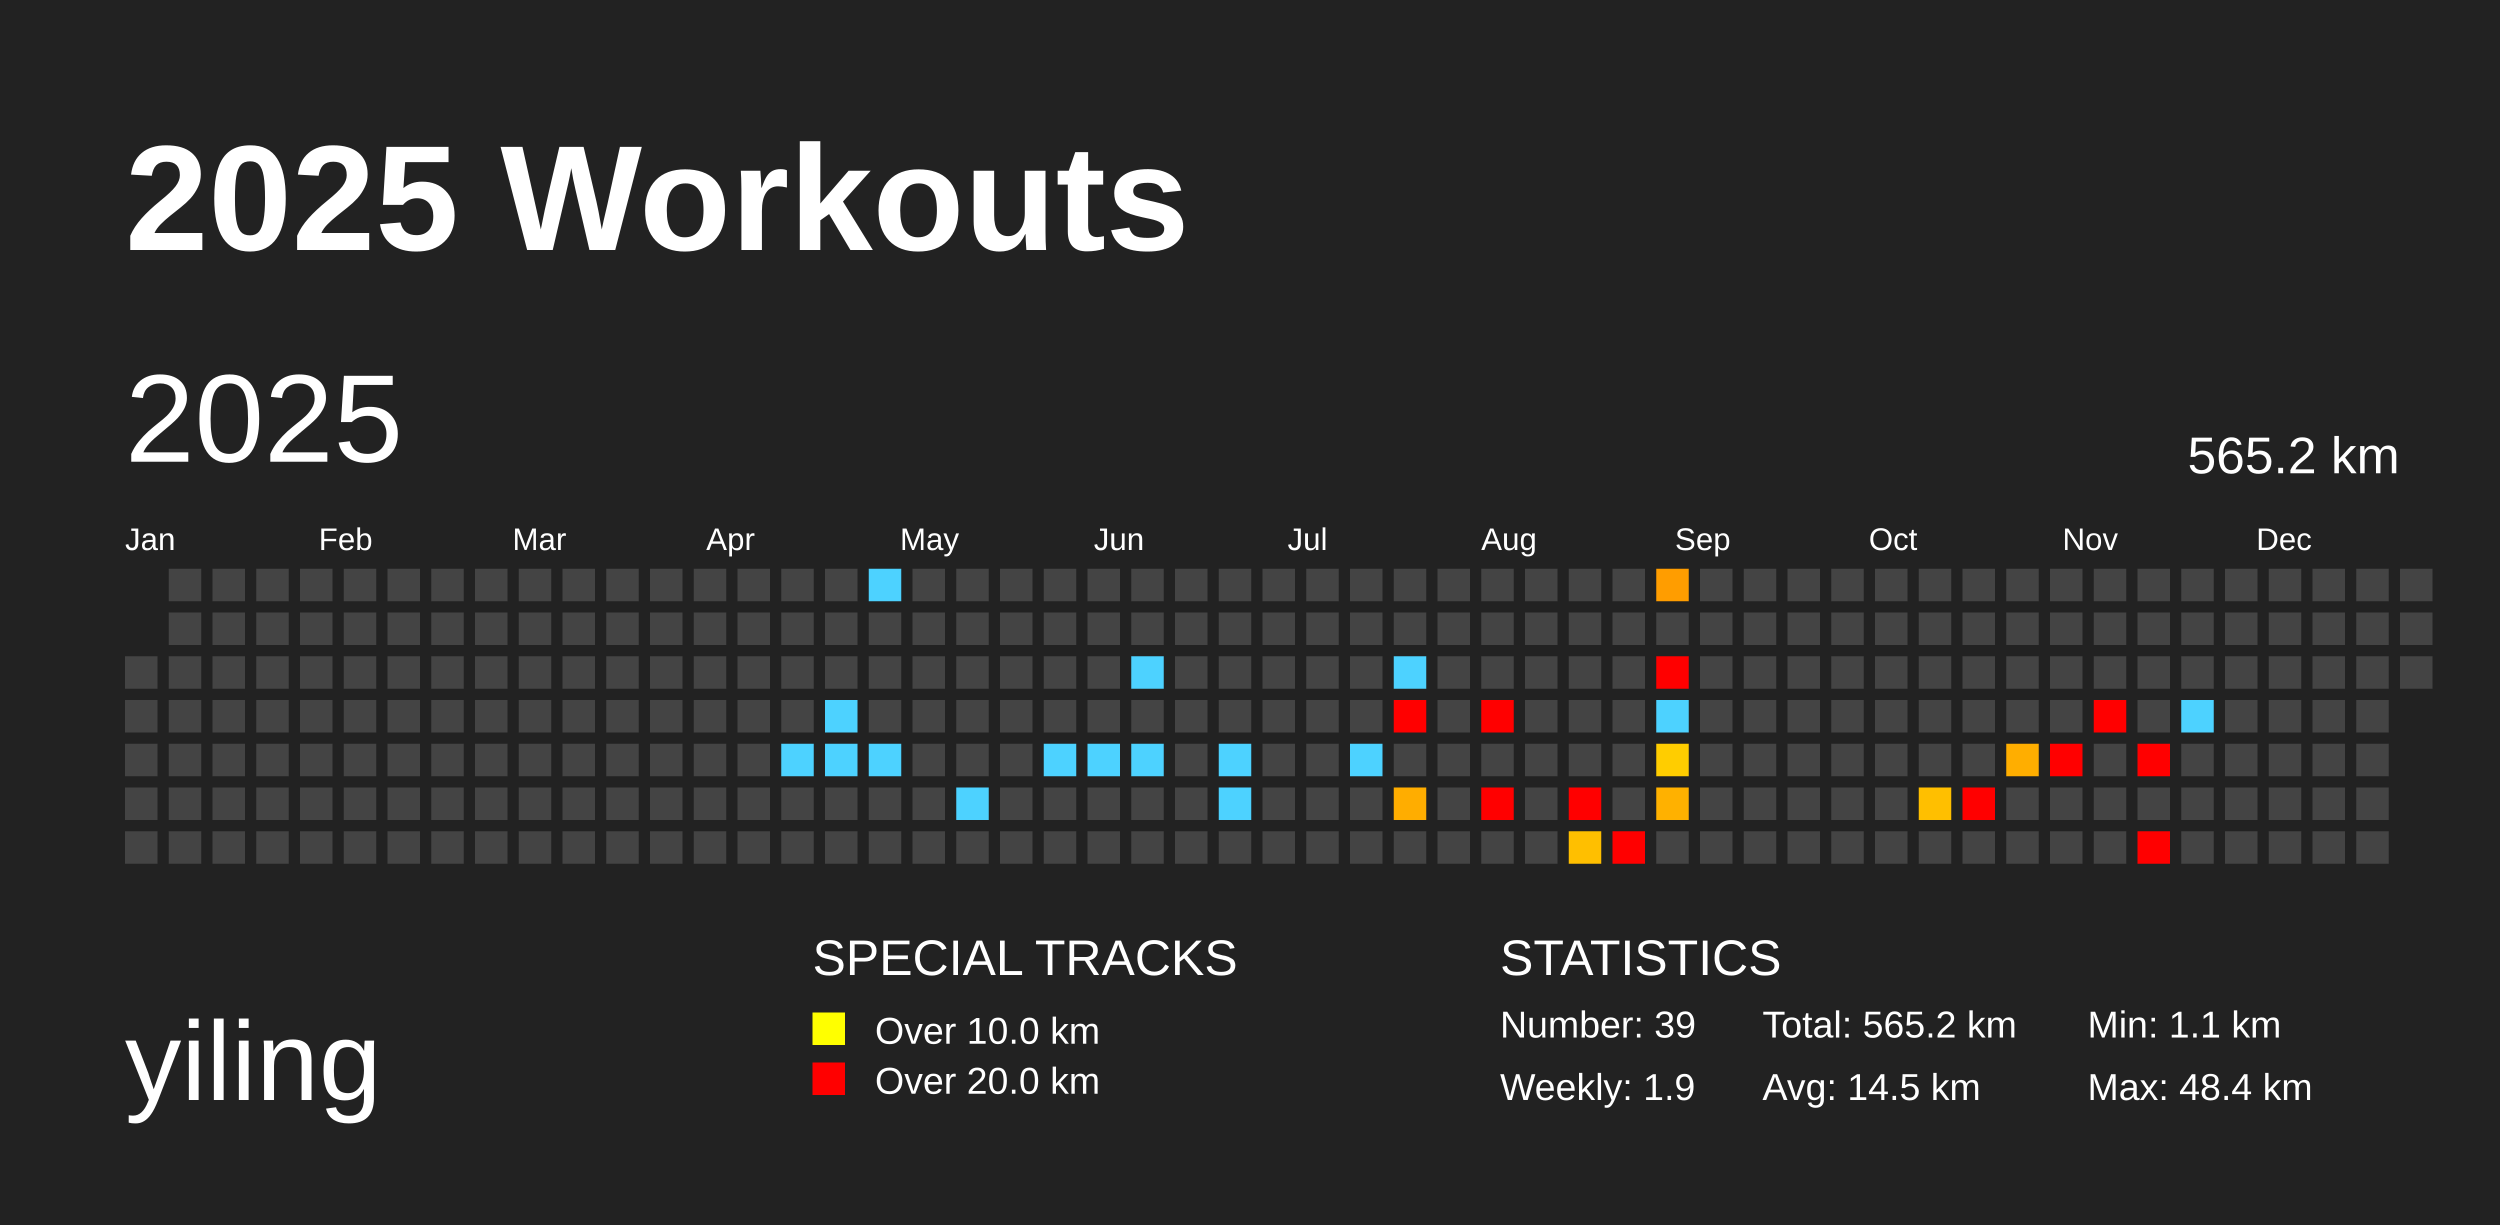
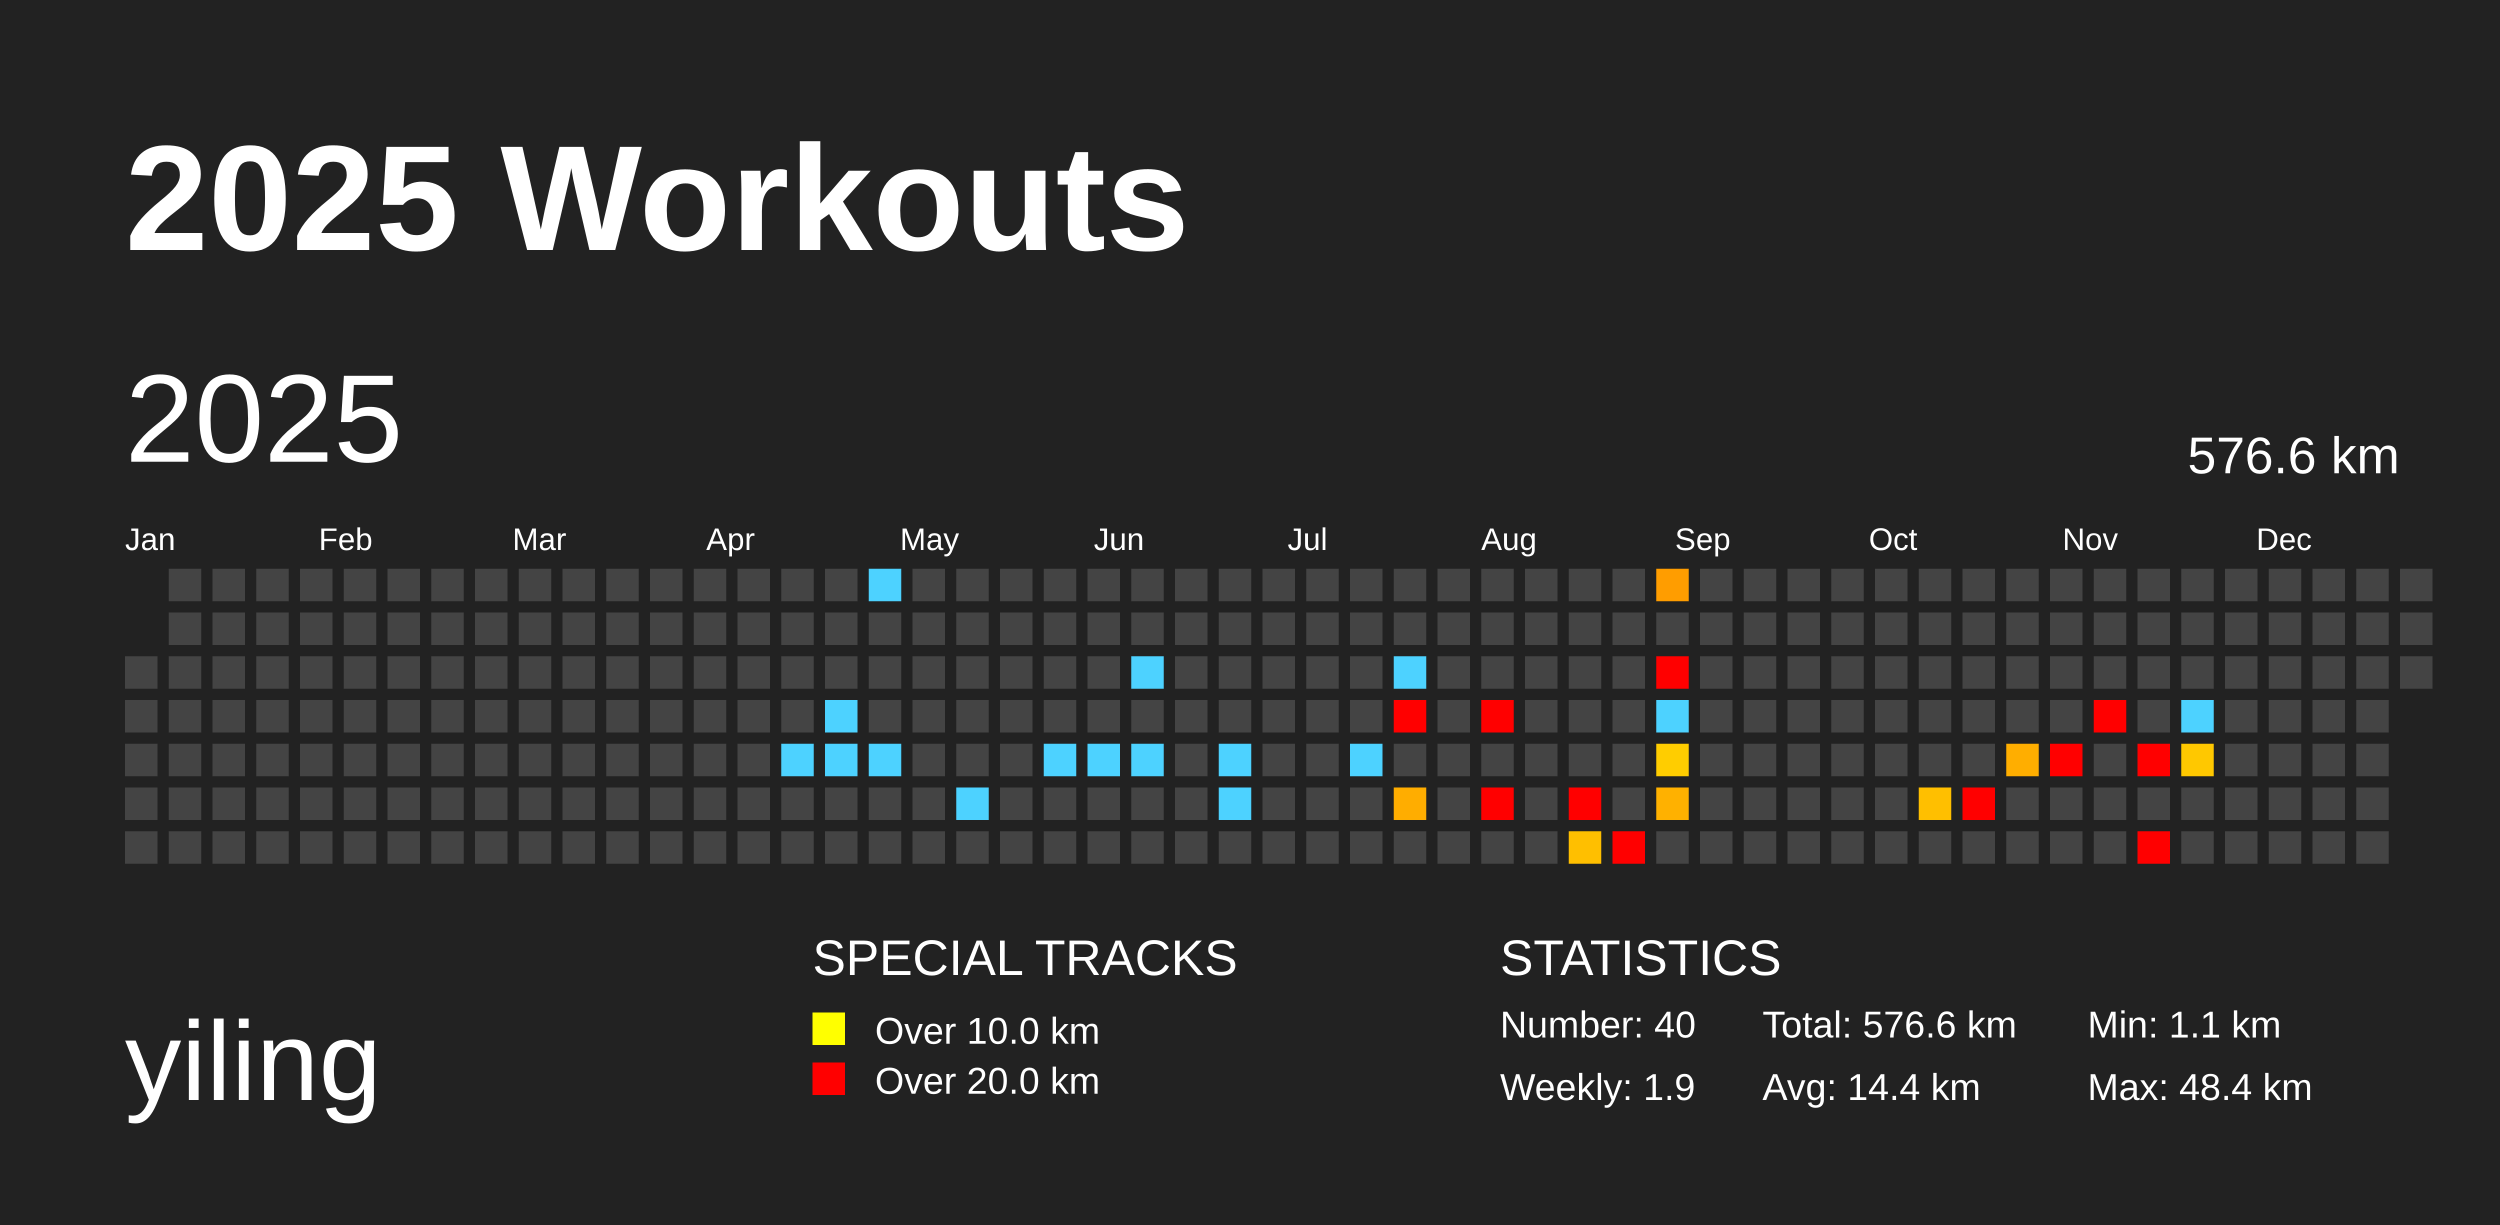
<svg xmlns="http://www.w3.org/2000/svg" baseProfile="full" height="98mm" version="1.1" viewBox="0,0,200,98" width="200mm">
  <defs />
  <rect fill="#222222" height="98" width="200" x="0" y="0" />
  <text fill="#FFFFFF" style="font-size:12px; font-family:Arial; font-weight:bold;" x="10" y="20">2025 Workouts</text>
  <text fill="#FFFFFF" style="font-size:9px; font-family:Arial" x="10" y="88">yiling</text>
  <text fill="#FFFFFF" style="font-size:4px; font-family:Arial" x="65" y="78">SPECIAL TRACKS</text>
  <rect fill="yellow" height="2.6" width="2.6" x="65" y="81" />
  <text fill="#FFFFFF" style="font-size:3px; font-family:Arial" x="70" y="83.5">Over 10.0 km</text>
  <rect fill="red" height="2.6" width="2.6" x="65" y="85" />
  <text fill="#FFFFFF" style="font-size:3px; font-family:Arial" x="70" y="87.5">Over 20.0 km</text>
  <text fill="#FFFFFF" style="font-size:4px; font-family:Arial" x="120" y="78">STATISTICS</text>
-   <text fill="#FFFFFF" style="font-size:3px; font-family:Arial" x="120" y="83">Number: 39</text>
+   <text fill="#FFFFFF" style="font-size:3px; font-family:Arial" x="120" y="83">Number: 40</text>
  <text fill="#FFFFFF" style="font-size:3px; font-family:Arial" x="120" y="88">Weekly: 1.9</text>
-   <text fill="#FFFFFF" style="font-size:3px; font-family:Arial" x="141" y="83">Total: 565.2 km</text>
-   <text fill="#FFFFFF" style="font-size:3px; font-family:Arial" x="141" y="88">Avg: 14.5 km</text>
+   <text fill="#FFFFFF" style="font-size:3px; font-family:Arial" x="141" y="83">Total: 576.6 km</text>
+   <text fill="#FFFFFF" style="font-size:3px; font-family:Arial" x="141" y="88">Avg: 14.4 km</text>
  <text fill="#FFFFFF" style="font-size:3px; font-family:Arial" x="167" y="83">Min: 1.1 km</text>
  <text fill="#FFFFFF" style="font-size:3px; font-family:Arial" x="167" y="88">Max: 48.4 km</text>
  <text dominant-baseline="hanging" fill="#FFFFFF" style="font-size:10.0px; font-family:Arial;" x="10" y="30">2025</text>
-   <text dominant-baseline="hanging" fill="#FFFFFF" style="font-size:4.125px; font-family:Arial;" x="175" y="35">565.2 km</text>
+   <text dominant-baseline="hanging" fill="#FFFFFF" style="font-size:4.125px; font-family:Arial;" x="175" y="35">576.6 km</text>
  <text fill="#FFFFFF" style="font-size:2.5px; font-family:Arial" x="10.0" y="44">Jan</text>
  <text fill="#FFFFFF" style="font-size:2.5px; font-family:Arial" x="25.5" y="44">Feb</text>
  <text fill="#FFFFFF" style="font-size:2.5px; font-family:Arial" x="41.0" y="44">Mar</text>
  <text fill="#FFFFFF" style="font-size:2.5px; font-family:Arial" x="56.5" y="44">Apr</text>
  <text fill="#FFFFFF" style="font-size:2.5px; font-family:Arial" x="72.0" y="44">May</text>
  <text fill="#FFFFFF" style="font-size:2.5px; font-family:Arial" x="87.5" y="44">Jun</text>
  <text fill="#FFFFFF" style="font-size:2.5px; font-family:Arial" x="103.0" y="44">Jul</text>
  <text fill="#FFFFFF" style="font-size:2.5px; font-family:Arial" x="118.5" y="44">Aug</text>
  <text fill="#FFFFFF" style="font-size:2.5px; font-family:Arial" x="134.0" y="44">Sep</text>
  <text fill="#FFFFFF" style="font-size:2.5px; font-family:Arial" x="149.5" y="44">Oct</text>
  <text fill="#FFFFFF" style="font-size:2.5px; font-family:Arial" x="165.0" y="44">Nov</text>
  <text fill="#FFFFFF" style="font-size:2.5px; font-family:Arial" x="180.5" y="44">Dec</text>
  <rect fill="#444444" height="2.6" width="2.6" x="10.0" y="52.5" />
  <rect fill="#444444" height="2.6" width="2.6" x="10.0" y="56.0" />
  <rect fill="#444444" height="2.6" width="2.6" x="10.0" y="59.5" />
  <rect fill="#444444" height="2.6" width="2.6" x="10.0" y="63.0" />
  <rect fill="#444444" height="2.6" width="2.6" x="10.0" y="66.5" />
  <rect fill="#444444" height="2.6" width="2.6" x="13.5" y="45.5" />
  <rect fill="#444444" height="2.6" width="2.6" x="13.5" y="49.0" />
  <rect fill="#444444" height="2.6" width="2.6" x="13.5" y="52.5" />
  <rect fill="#444444" height="2.6" width="2.6" x="13.5" y="56.0" />
  <rect fill="#444444" height="2.6" width="2.6" x="13.5" y="59.5" />
  <rect fill="#444444" height="2.6" width="2.6" x="13.5" y="63.0" />
  <rect fill="#444444" height="2.6" width="2.6" x="13.5" y="66.5" />
  <rect fill="#444444" height="2.6" width="2.6" x="17.0" y="45.5" />
  <rect fill="#444444" height="2.6" width="2.6" x="17.0" y="49.0" />
  <rect fill="#444444" height="2.6" width="2.6" x="17.0" y="52.5" />
  <rect fill="#444444" height="2.6" width="2.6" x="17.0" y="56.0" />
  <rect fill="#444444" height="2.6" width="2.6" x="17.0" y="59.5" />
  <rect fill="#444444" height="2.6" width="2.6" x="17.0" y="63.0" />
  <rect fill="#444444" height="2.6" width="2.6" x="17.0" y="66.5" />
  <rect fill="#444444" height="2.6" width="2.6" x="20.5" y="45.5" />
  <rect fill="#444444" height="2.6" width="2.6" x="20.5" y="49.0" />
  <rect fill="#444444" height="2.6" width="2.6" x="20.5" y="52.5" />
  <rect fill="#444444" height="2.6" width="2.6" x="20.5" y="56.0" />
  <rect fill="#444444" height="2.6" width="2.6" x="20.5" y="59.5" />
  <rect fill="#444444" height="2.6" width="2.6" x="20.5" y="63.0" />
  <rect fill="#444444" height="2.6" width="2.6" x="20.5" y="66.5" />
  <rect fill="#444444" height="2.6" width="2.6" x="24.0" y="45.5" />
  <rect fill="#444444" height="2.6" width="2.6" x="24.0" y="49.0" />
  <rect fill="#444444" height="2.6" width="2.6" x="24.0" y="52.5" />
  <rect fill="#444444" height="2.6" width="2.6" x="24.0" y="56.0" />
  <rect fill="#444444" height="2.6" width="2.6" x="24.0" y="59.5" />
  <rect fill="#444444" height="2.6" width="2.6" x="24.0" y="63.0" />
  <rect fill="#444444" height="2.6" width="2.6" x="24.0" y="66.5" />
  <rect fill="#444444" height="2.6" width="2.6" x="27.5" y="45.5" />
  <rect fill="#444444" height="2.6" width="2.6" x="27.5" y="49.0" />
  <rect fill="#444444" height="2.6" width="2.6" x="27.5" y="52.5" />
  <rect fill="#444444" height="2.6" width="2.6" x="27.5" y="56.0" />
  <rect fill="#444444" height="2.6" width="2.6" x="27.5" y="59.5" />
  <rect fill="#444444" height="2.6" width="2.6" x="27.5" y="63.0" />
  <rect fill="#444444" height="2.6" width="2.6" x="27.5" y="66.5" />
  <rect fill="#444444" height="2.6" width="2.6" x="31.0" y="45.5" />
  <rect fill="#444444" height="2.6" width="2.6" x="31.0" y="49.0" />
  <rect fill="#444444" height="2.6" width="2.6" x="31.0" y="52.5" />
  <rect fill="#444444" height="2.6" width="2.6" x="31.0" y="56.0" />
  <rect fill="#444444" height="2.6" width="2.6" x="31.0" y="59.5" />
  <rect fill="#444444" height="2.6" width="2.6" x="31.0" y="63.0" />
  <rect fill="#444444" height="2.6" width="2.6" x="31.0" y="66.5" />
  <rect fill="#444444" height="2.6" width="2.6" x="34.5" y="45.5" />
  <rect fill="#444444" height="2.6" width="2.6" x="34.5" y="49.0" />
  <rect fill="#444444" height="2.6" width="2.6" x="34.5" y="52.5" />
  <rect fill="#444444" height="2.6" width="2.6" x="34.5" y="56.0" />
  <rect fill="#444444" height="2.6" width="2.6" x="34.5" y="59.5" />
  <rect fill="#444444" height="2.6" width="2.6" x="34.5" y="63.0" />
  <rect fill="#444444" height="2.6" width="2.6" x="34.5" y="66.5" />
  <rect fill="#444444" height="2.6" width="2.6" x="38.0" y="45.5" />
  <rect fill="#444444" height="2.6" width="2.6" x="38.0" y="49.0" />
  <rect fill="#444444" height="2.6" width="2.6" x="38.0" y="52.5" />
  <rect fill="#444444" height="2.6" width="2.6" x="38.0" y="56.0" />
  <rect fill="#444444" height="2.6" width="2.6" x="38.0" y="59.5" />
  <rect fill="#444444" height="2.6" width="2.6" x="38.0" y="63.0" />
  <rect fill="#444444" height="2.6" width="2.6" x="38.0" y="66.5" />
  <rect fill="#444444" height="2.6" width="2.6" x="41.5" y="45.5" />
  <rect fill="#444444" height="2.6" width="2.6" x="41.5" y="49.0" />
  <rect fill="#444444" height="2.6" width="2.6" x="41.5" y="52.5" />
  <rect fill="#444444" height="2.6" width="2.6" x="41.5" y="56.0" />
  <rect fill="#444444" height="2.6" width="2.6" x="41.5" y="59.5" />
  <rect fill="#444444" height="2.6" width="2.6" x="41.5" y="63.0" />
  <rect fill="#444444" height="2.6" width="2.6" x="41.5" y="66.5" />
  <rect fill="#444444" height="2.6" width="2.6" x="45.0" y="45.5" />
  <rect fill="#444444" height="2.6" width="2.6" x="45.0" y="49.0" />
  <rect fill="#444444" height="2.6" width="2.6" x="45.0" y="52.5" />
  <rect fill="#444444" height="2.6" width="2.6" x="45.0" y="56.0" />
  <rect fill="#444444" height="2.6" width="2.6" x="45.0" y="59.5" />
  <rect fill="#444444" height="2.6" width="2.6" x="45.0" y="63.0" />
  <rect fill="#444444" height="2.6" width="2.6" x="45.0" y="66.5" />
  <rect fill="#444444" height="2.6" width="2.6" x="48.5" y="45.5" />
  <rect fill="#444444" height="2.6" width="2.6" x="48.5" y="49.0" />
  <rect fill="#444444" height="2.6" width="2.6" x="48.5" y="52.5" />
  <rect fill="#444444" height="2.6" width="2.6" x="48.5" y="56.0" />
  <rect fill="#444444" height="2.6" width="2.6" x="48.5" y="59.5" />
  <rect fill="#444444" height="2.6" width="2.6" x="48.5" y="63.0" />
  <rect fill="#444444" height="2.6" width="2.6" x="48.5" y="66.5" />
  <rect fill="#444444" height="2.6" width="2.6" x="52.0" y="45.5" />
  <rect fill="#444444" height="2.6" width="2.6" x="52.0" y="49.0" />
  <rect fill="#444444" height="2.6" width="2.6" x="52.0" y="52.5" />
  <rect fill="#444444" height="2.6" width="2.6" x="52.0" y="56.0" />
  <rect fill="#444444" height="2.6" width="2.6" x="52.0" y="59.5" />
  <rect fill="#444444" height="2.6" width="2.6" x="52.0" y="63.0" />
  <rect fill="#444444" height="2.6" width="2.6" x="52.0" y="66.5" />
  <rect fill="#444444" height="2.6" width="2.6" x="55.5" y="45.5" />
  <rect fill="#444444" height="2.6" width="2.6" x="55.5" y="49.0" />
  <rect fill="#444444" height="2.6" width="2.6" x="55.5" y="52.5" />
  <rect fill="#444444" height="2.6" width="2.6" x="55.5" y="56.0" />
  <rect fill="#444444" height="2.6" width="2.6" x="55.5" y="59.5" />
  <rect fill="#444444" height="2.6" width="2.6" x="55.5" y="63.0" />
  <rect fill="#444444" height="2.6" width="2.6" x="55.5" y="66.5" />
  <rect fill="#444444" height="2.6" width="2.6" x="59.0" y="45.5" />
  <rect fill="#444444" height="2.6" width="2.6" x="59.0" y="49.0" />
  <rect fill="#444444" height="2.6" width="2.6" x="59.0" y="52.5" />
  <rect fill="#444444" height="2.6" width="2.6" x="59.0" y="56.0" />
  <rect fill="#444444" height="2.6" width="2.6" x="59.0" y="59.5" />
  <rect fill="#444444" height="2.6" width="2.6" x="59.0" y="63.0" />
  <rect fill="#444444" height="2.6" width="2.6" x="59.0" y="66.5" />
  <rect fill="#444444" height="2.6" width="2.6" x="62.5" y="45.5" />
  <rect fill="#444444" height="2.6" width="2.6" x="62.5" y="49.0" />
  <rect fill="#444444" height="2.6" width="2.6" x="62.5" y="52.5" />
  <rect fill="#444444" height="2.6" width="2.6" x="62.5" y="56.0" />
  <rect fill="#4dd2ff" height="2.6" width="2.6" x="62.5" y="59.5" />
  <rect fill="#444444" height="2.6" width="2.6" x="62.5" y="63.0" />
  <rect fill="#444444" height="2.6" width="2.6" x="62.5" y="66.5" />
  <rect fill="#444444" height="2.6" width="2.6" x="66.0" y="45.5" />
  <rect fill="#444444" height="2.6" width="2.6" x="66.0" y="49.0" />
  <rect fill="#444444" height="2.6" width="2.6" x="66.0" y="52.5" />
  <rect fill="#4dd2ff" height="2.6" width="2.6" x="66.0" y="56.0" />
  <rect fill="#4dd2ff" height="2.6" width="2.6" x="66.0" y="59.5" />
  <rect fill="#444444" height="2.6" width="2.6" x="66.0" y="63.0" />
  <rect fill="#444444" height="2.6" width="2.6" x="66.0" y="66.5" />
  <rect fill="#4dd2ff" height="2.6" width="2.6" x="69.5" y="45.5" />
  <rect fill="#444444" height="2.6" width="2.6" x="69.5" y="49.0" />
  <rect fill="#444444" height="2.6" width="2.6" x="69.5" y="52.5" />
  <rect fill="#444444" height="2.6" width="2.6" x="69.5" y="56.0" />
  <rect fill="#4dd2ff" height="2.6" width="2.6" x="69.5" y="59.5" />
  <rect fill="#444444" height="2.6" width="2.6" x="69.5" y="63.0" />
  <rect fill="#444444" height="2.6" width="2.6" x="69.5" y="66.5" />
  <rect fill="#444444" height="2.6" width="2.6" x="73.0" y="45.5" />
  <rect fill="#444444" height="2.6" width="2.6" x="73.0" y="49.0" />
  <rect fill="#444444" height="2.6" width="2.6" x="73.0" y="52.5" />
  <rect fill="#444444" height="2.6" width="2.6" x="73.0" y="56.0" />
  <rect fill="#444444" height="2.6" width="2.6" x="73.0" y="59.5" />
  <rect fill="#444444" height="2.6" width="2.6" x="73.0" y="63.0" />
  <rect fill="#444444" height="2.6" width="2.6" x="73.0" y="66.5" />
  <rect fill="#444444" height="2.6" width="2.6" x="76.5" y="45.5" />
  <rect fill="#444444" height="2.6" width="2.6" x="76.5" y="49.0" />
  <rect fill="#444444" height="2.6" width="2.6" x="76.5" y="52.5" />
  <rect fill="#444444" height="2.6" width="2.6" x="76.5" y="56.0" />
  <rect fill="#444444" height="2.6" width="2.6" x="76.5" y="59.5" />
  <rect fill="#4dd2ff" height="2.6" width="2.6" x="76.5" y="63.0" />
  <rect fill="#444444" height="2.6" width="2.6" x="76.5" y="66.5" />
  <rect fill="#444444" height="2.6" width="2.6" x="80.0" y="45.5" />
  <rect fill="#444444" height="2.6" width="2.6" x="80.0" y="49.0" />
  <rect fill="#444444" height="2.6" width="2.6" x="80.0" y="52.5" />
  <rect fill="#444444" height="2.6" width="2.6" x="80.0" y="56.0" />
  <rect fill="#444444" height="2.6" width="2.6" x="80.0" y="59.5" />
  <rect fill="#444444" height="2.6" width="2.6" x="80.0" y="63.0" />
  <rect fill="#444444" height="2.6" width="2.6" x="80.0" y="66.5" />
  <rect fill="#444444" height="2.6" width="2.6" x="83.5" y="45.5" />
  <rect fill="#444444" height="2.6" width="2.6" x="83.5" y="49.0" />
  <rect fill="#444444" height="2.6" width="2.6" x="83.5" y="52.5" />
  <rect fill="#444444" height="2.6" width="2.6" x="83.5" y="56.0" />
  <rect fill="#4dd2ff" height="2.6" width="2.6" x="83.5" y="59.5" />
  <rect fill="#444444" height="2.6" width="2.6" x="83.5" y="63.0" />
  <rect fill="#444444" height="2.6" width="2.6" x="83.5" y="66.5" />
  <rect fill="#444444" height="2.6" width="2.6" x="87.0" y="45.5" />
  <rect fill="#444444" height="2.6" width="2.6" x="87.0" y="49.0" />
  <rect fill="#444444" height="2.6" width="2.6" x="87.0" y="52.5" />
  <rect fill="#444444" height="2.6" width="2.6" x="87.0" y="56.0" />
  <rect fill="#4dd2ff" height="2.6" width="2.6" x="87.0" y="59.5" />
  <rect fill="#444444" height="2.6" width="2.6" x="87.0" y="63.0" />
  <rect fill="#444444" height="2.6" width="2.6" x="87.0" y="66.5" />
  <rect fill="#444444" height="2.6" width="2.6" x="90.5" y="45.5" />
  <rect fill="#444444" height="2.6" width="2.6" x="90.5" y="49.0" />
  <rect fill="#4dd2ff" height="2.6" width="2.6" x="90.5" y="52.5" />
  <rect fill="#444444" height="2.6" width="2.6" x="90.5" y="56.0" />
  <rect fill="#4dd2ff" height="2.6" width="2.6" x="90.5" y="59.5" />
  <rect fill="#444444" height="2.6" width="2.6" x="90.5" y="63.0" />
  <rect fill="#444444" height="2.6" width="2.6" x="90.5" y="66.5" />
  <rect fill="#444444" height="2.6" width="2.6" x="94.0" y="45.5" />
  <rect fill="#444444" height="2.6" width="2.6" x="94.0" y="49.0" />
  <rect fill="#444444" height="2.6" width="2.6" x="94.0" y="52.5" />
  <rect fill="#444444" height="2.6" width="2.6" x="94.0" y="56.0" />
  <rect fill="#444444" height="2.6" width="2.6" x="94.0" y="59.5" />
  <rect fill="#444444" height="2.6" width="2.6" x="94.0" y="63.0" />
  <rect fill="#444444" height="2.6" width="2.6" x="94.0" y="66.5" />
  <rect fill="#444444" height="2.6" width="2.6" x="97.5" y="45.5" />
  <rect fill="#444444" height="2.6" width="2.6" x="97.5" y="49.0" />
  <rect fill="#444444" height="2.6" width="2.6" x="97.5" y="52.5" />
  <rect fill="#444444" height="2.6" width="2.6" x="97.5" y="56.0" />
  <rect fill="#4dd2ff" height="2.6" width="2.6" x="97.5" y="59.5" />
  <rect fill="#4dd2ff" height="2.6" width="2.6" x="97.5" y="63.0" />
  <rect fill="#444444" height="2.6" width="2.6" x="97.5" y="66.5" />
  <rect fill="#444444" height="2.6" width="2.6" x="101.0" y="45.5" />
  <rect fill="#444444" height="2.6" width="2.6" x="101.0" y="49.0" />
  <rect fill="#444444" height="2.6" width="2.6" x="101.0" y="52.5" />
  <rect fill="#444444" height="2.6" width="2.6" x="101.0" y="56.0" />
  <rect fill="#444444" height="2.6" width="2.6" x="101.0" y="59.5" />
  <rect fill="#444444" height="2.6" width="2.6" x="101.0" y="63.0" />
  <rect fill="#444444" height="2.6" width="2.6" x="101.0" y="66.5" />
  <rect fill="#444444" height="2.6" width="2.6" x="104.5" y="45.5" />
  <rect fill="#444444" height="2.6" width="2.6" x="104.5" y="49.0" />
  <rect fill="#444444" height="2.6" width="2.6" x="104.5" y="52.5" />
  <rect fill="#444444" height="2.6" width="2.6" x="104.5" y="56.0" />
  <rect fill="#444444" height="2.6" width="2.6" x="104.5" y="59.5" />
  <rect fill="#444444" height="2.6" width="2.6" x="104.5" y="63.0" />
  <rect fill="#444444" height="2.6" width="2.6" x="104.5" y="66.5" />
  <rect fill="#444444" height="2.6" width="2.6" x="108.0" y="45.5" />
  <rect fill="#444444" height="2.6" width="2.6" x="108.0" y="49.0" />
  <rect fill="#444444" height="2.6" width="2.6" x="108.0" y="52.5" />
  <rect fill="#444444" height="2.6" width="2.6" x="108.0" y="56.0" />
  <rect fill="#4dd2ff" height="2.6" width="2.6" x="108.0" y="59.5" />
  <rect fill="#444444" height="2.6" width="2.6" x="108.0" y="63.0" />
  <rect fill="#444444" height="2.6" width="2.6" x="108.0" y="66.5" />
  <rect fill="#444444" height="2.6" width="2.6" x="111.5" y="45.5" />
  <rect fill="#444444" height="2.6" width="2.6" x="111.5" y="49.0" />
  <rect fill="#4dd2ff" height="2.6" width="2.6" x="111.5" y="52.5" />
  <rect fill="red" height="2.6" width="2.6" x="111.5" y="56.0" />
  <rect fill="#444444" height="2.6" width="2.6" x="111.5" y="59.5" />
  <rect fill="#ffad00" height="2.6" width="2.6" x="111.5" y="63.0" />
  <rect fill="#444444" height="2.6" width="2.6" x="111.5" y="66.5" />
  <rect fill="#444444" height="2.6" width="2.6" x="115.0" y="45.5" />
  <rect fill="#444444" height="2.6" width="2.6" x="115.0" y="49.0" />
  <rect fill="#444444" height="2.6" width="2.6" x="115.0" y="52.5" />
  <rect fill="#444444" height="2.6" width="2.6" x="115.0" y="56.0" />
  <rect fill="#444444" height="2.6" width="2.6" x="115.0" y="59.5" />
  <rect fill="#444444" height="2.6" width="2.6" x="115.0" y="63.0" />
  <rect fill="#444444" height="2.6" width="2.6" x="115.0" y="66.5" />
  <rect fill="#444444" height="2.6" width="2.6" x="118.5" y="45.5" />
  <rect fill="#444444" height="2.6" width="2.6" x="118.5" y="49.0" />
  <rect fill="#444444" height="2.6" width="2.6" x="118.5" y="52.5" />
  <rect fill="red" height="2.6" width="2.6" x="118.5" y="56.0" />
  <rect fill="#444444" height="2.6" width="2.6" x="118.5" y="59.5" />
  <rect fill="red" height="2.6" width="2.6" x="118.5" y="63.0" />
  <rect fill="#444444" height="2.6" width="2.6" x="118.5" y="66.5" />
  <rect fill="#444444" height="2.6" width="2.6" x="122.0" y="45.5" />
  <rect fill="#444444" height="2.6" width="2.6" x="122.0" y="49.0" />
  <rect fill="#444444" height="2.6" width="2.6" x="122.0" y="52.5" />
  <rect fill="#444444" height="2.6" width="2.6" x="122.0" y="56.0" />
  <rect fill="#444444" height="2.6" width="2.6" x="122.0" y="59.5" />
  <rect fill="#444444" height="2.6" width="2.6" x="122.0" y="63.0" />
  <rect fill="#444444" height="2.6" width="2.6" x="122.0" y="66.5" />
  <rect fill="#444444" height="2.6" width="2.6" x="125.5" y="45.5" />
  <rect fill="#444444" height="2.6" width="2.6" x="125.5" y="49.0" />
  <rect fill="#444444" height="2.6" width="2.6" x="125.5" y="52.5" />
  <rect fill="#444444" height="2.6" width="2.6" x="125.5" y="56.0" />
  <rect fill="#444444" height="2.6" width="2.6" x="125.5" y="59.5" />
  <rect fill="red" height="2.6" width="2.6" x="125.5" y="63.0" />
  <rect fill="#ffbf00" height="2.6" width="2.6" x="125.5" y="66.5" />
  <rect fill="#444444" height="2.6" width="2.6" x="129.0" y="45.5" />
  <rect fill="#444444" height="2.6" width="2.6" x="129.0" y="49.0" />
  <rect fill="#444444" height="2.6" width="2.6" x="129.0" y="52.5" />
  <rect fill="#444444" height="2.6" width="2.6" x="129.0" y="56.0" />
  <rect fill="#444444" height="2.6" width="2.6" x="129.0" y="59.5" />
  <rect fill="#444444" height="2.6" width="2.6" x="129.0" y="63.0" />
  <rect fill="red" height="2.6" width="2.6" x="129.0" y="66.5" />
  <rect fill="#ff9d00" height="2.6" width="2.6" x="132.5" y="45.5" />
  <rect fill="#444444" height="2.6" width="2.6" x="132.5" y="49.0" />
  <rect fill="red" height="2.6" width="2.6" x="132.5" y="52.5" />
  <rect fill="#4dd2ff" height="2.6" width="2.6" x="132.5" y="56.0" />
  <rect fill="#ffcd00" height="2.6" width="2.6" x="132.5" y="59.5" />
  <rect fill="#ffb100" height="2.6" width="2.6" x="132.5" y="63.0" />
  <rect fill="#444444" height="2.6" width="2.6" x="132.5" y="66.5" />
  <rect fill="#444444" height="2.6" width="2.6" x="136.0" y="45.5" />
  <rect fill="#444444" height="2.6" width="2.6" x="136.0" y="49.0" />
  <rect fill="#444444" height="2.6" width="2.6" x="136.0" y="52.5" />
  <rect fill="#444444" height="2.6" width="2.6" x="136.0" y="56.0" />
  <rect fill="#444444" height="2.6" width="2.6" x="136.0" y="59.5" />
  <rect fill="#444444" height="2.6" width="2.6" x="136.0" y="63.0" />
  <rect fill="#444444" height="2.6" width="2.6" x="136.0" y="66.5" />
  <rect fill="#444444" height="2.6" width="2.6" x="139.5" y="45.5" />
  <rect fill="#444444" height="2.6" width="2.6" x="139.5" y="49.0" />
  <rect fill="#444444" height="2.6" width="2.6" x="139.5" y="52.5" />
  <rect fill="#444444" height="2.6" width="2.6" x="139.5" y="56.0" />
  <rect fill="#444444" height="2.6" width="2.6" x="139.5" y="59.5" />
  <rect fill="#444444" height="2.6" width="2.6" x="139.5" y="63.0" />
  <rect fill="#444444" height="2.6" width="2.6" x="139.5" y="66.5" />
  <rect fill="#444444" height="2.6" width="2.6" x="143.0" y="45.5" />
  <rect fill="#444444" height="2.6" width="2.6" x="143.0" y="49.0" />
  <rect fill="#444444" height="2.6" width="2.6" x="143.0" y="52.5" />
  <rect fill="#444444" height="2.6" width="2.6" x="143.0" y="56.0" />
  <rect fill="#444444" height="2.6" width="2.6" x="143.0" y="59.5" />
  <rect fill="#444444" height="2.6" width="2.6" x="143.0" y="63.0" />
  <rect fill="#444444" height="2.6" width="2.6" x="143.0" y="66.5" />
  <rect fill="#444444" height="2.6" width="2.6" x="146.5" y="45.5" />
  <rect fill="#444444" height="2.6" width="2.6" x="146.5" y="49.0" />
  <rect fill="#444444" height="2.6" width="2.6" x="146.5" y="52.5" />
  <rect fill="#444444" height="2.6" width="2.6" x="146.5" y="56.0" />
  <rect fill="#444444" height="2.6" width="2.6" x="146.5" y="59.5" />
  <rect fill="#444444" height="2.6" width="2.6" x="146.5" y="63.0" />
  <rect fill="#444444" height="2.6" width="2.6" x="146.5" y="66.5" />
  <rect fill="#444444" height="2.6" width="2.6" x="150.0" y="45.5" />
  <rect fill="#444444" height="2.6" width="2.6" x="150.0" y="49.0" />
  <rect fill="#444444" height="2.6" width="2.6" x="150.0" y="52.5" />
  <rect fill="#444444" height="2.6" width="2.6" x="150.0" y="56.0" />
  <rect fill="#444444" height="2.6" width="2.6" x="150.0" y="59.5" />
  <rect fill="#444444" height="2.6" width="2.6" x="150.0" y="63.0" />
  <rect fill="#444444" height="2.6" width="2.6" x="150.0" y="66.5" />
  <rect fill="#444444" height="2.6" width="2.6" x="153.5" y="45.5" />
  <rect fill="#444444" height="2.6" width="2.6" x="153.5" y="49.0" />
  <rect fill="#444444" height="2.6" width="2.6" x="153.5" y="52.5" />
  <rect fill="#444444" height="2.6" width="2.6" x="153.5" y="56.0" />
  <rect fill="#444444" height="2.6" width="2.6" x="153.5" y="59.5" />
  <rect fill="#ffbf00" height="2.6" width="2.6" x="153.5" y="63.0" />
  <rect fill="#444444" height="2.6" width="2.6" x="153.5" y="66.5" />
  <rect fill="#444444" height="2.6" width="2.6" x="157.0" y="45.5" />
  <rect fill="#444444" height="2.6" width="2.6" x="157.0" y="49.0" />
  <rect fill="#444444" height="2.6" width="2.6" x="157.0" y="52.5" />
  <rect fill="#444444" height="2.6" width="2.6" x="157.0" y="56.0" />
  <rect fill="#444444" height="2.6" width="2.6" x="157.0" y="59.5" />
  <rect fill="red" height="2.6" width="2.6" x="157.0" y="63.0" />
  <rect fill="#444444" height="2.6" width="2.6" x="157.0" y="66.5" />
  <rect fill="#444444" height="2.6" width="2.6" x="160.5" y="45.5" />
  <rect fill="#444444" height="2.6" width="2.6" x="160.5" y="49.0" />
  <rect fill="#444444" height="2.6" width="2.6" x="160.5" y="52.5" />
  <rect fill="#444444" height="2.6" width="2.6" x="160.5" y="56.0" />
  <rect fill="#ffae00" height="2.6" width="2.6" x="160.5" y="59.5" />
  <rect fill="#444444" height="2.6" width="2.6" x="160.5" y="63.0" />
  <rect fill="#444444" height="2.6" width="2.6" x="160.5" y="66.5" />
  <rect fill="#444444" height="2.6" width="2.6" x="164.0" y="45.5" />
  <rect fill="#444444" height="2.6" width="2.6" x="164.0" y="49.0" />
  <rect fill="#444444" height="2.6" width="2.6" x="164.0" y="52.5" />
  <rect fill="#444444" height="2.6" width="2.6" x="164.0" y="56.0" />
  <rect fill="red" height="2.6" width="2.6" x="164.0" y="59.5" />
  <rect fill="#444444" height="2.6" width="2.6" x="164.0" y="63.0" />
  <rect fill="#444444" height="2.6" width="2.6" x="164.0" y="66.5" />
  <rect fill="#444444" height="2.6" width="2.6" x="167.5" y="45.5" />
  <rect fill="#444444" height="2.6" width="2.6" x="167.5" y="49.0" />
  <rect fill="#444444" height="2.6" width="2.6" x="167.5" y="52.5" />
  <rect fill="red" height="2.6" width="2.6" x="167.5" y="56.0" />
  <rect fill="#444444" height="2.6" width="2.6" x="167.5" y="59.5" />
  <rect fill="#444444" height="2.6" width="2.6" x="167.5" y="63.0" />
  <rect fill="#444444" height="2.6" width="2.6" x="167.5" y="66.5" />
  <rect fill="#444444" height="2.6" width="2.6" x="171.0" y="45.5" />
  <rect fill="#444444" height="2.6" width="2.6" x="171.0" y="49.0" />
  <rect fill="#444444" height="2.6" width="2.6" x="171.0" y="52.5" />
  <rect fill="#444444" height="2.6" width="2.6" x="171.0" y="56.0" />
  <rect fill="red" height="2.6" width="2.6" x="171.0" y="59.5" />
  <rect fill="#444444" height="2.6" width="2.6" x="171.0" y="63.0" />
  <rect fill="red" height="2.6" width="2.6" x="171.0" y="66.5" />
  <rect fill="#444444" height="2.6" width="2.6" x="174.5" y="45.5" />
  <rect fill="#444444" height="2.6" width="2.6" x="174.5" y="49.0" />
  <rect fill="#444444" height="2.6" width="2.6" x="174.5" y="52.5" />
  <rect fill="#4dd2ff" height="2.6" width="2.6" x="174.5" y="56.0" />
-   <rect fill="#444444" height="2.6" width="2.6" x="174.5" y="59.5" />
+   <rect fill="#ffc800" height="2.6" width="2.6" x="174.5" y="59.5" />
  <rect fill="#444444" height="2.6" width="2.6" x="174.5" y="63.0" />
  <rect fill="#444444" height="2.6" width="2.6" x="174.5" y="66.5" />
  <rect fill="#444444" height="2.6" width="2.6" x="178.0" y="45.5" />
  <rect fill="#444444" height="2.6" width="2.6" x="178.0" y="49.0" />
  <rect fill="#444444" height="2.6" width="2.6" x="178.0" y="52.5" />
  <rect fill="#444444" height="2.6" width="2.6" x="178.0" y="56.0" />
  <rect fill="#444444" height="2.6" width="2.6" x="178.0" y="59.5" />
  <rect fill="#444444" height="2.6" width="2.6" x="178.0" y="63.0" />
  <rect fill="#444444" height="2.6" width="2.6" x="178.0" y="66.5" />
  <rect fill="#444444" height="2.6" width="2.6" x="181.5" y="45.5" />
  <rect fill="#444444" height="2.6" width="2.6" x="181.5" y="49.0" />
  <rect fill="#444444" height="2.6" width="2.6" x="181.5" y="52.5" />
  <rect fill="#444444" height="2.6" width="2.6" x="181.5" y="56.0" />
  <rect fill="#444444" height="2.6" width="2.6" x="181.5" y="59.5" />
  <rect fill="#444444" height="2.6" width="2.6" x="181.5" y="63.0" />
  <rect fill="#444444" height="2.6" width="2.6" x="181.5" y="66.5" />
  <rect fill="#444444" height="2.6" width="2.6" x="185.0" y="45.5" />
  <rect fill="#444444" height="2.6" width="2.6" x="185.0" y="49.0" />
  <rect fill="#444444" height="2.6" width="2.6" x="185.0" y="52.5" />
  <rect fill="#444444" height="2.6" width="2.6" x="185.0" y="56.0" />
  <rect fill="#444444" height="2.6" width="2.6" x="185.0" y="59.5" />
  <rect fill="#444444" height="2.6" width="2.6" x="185.0" y="63.0" />
  <rect fill="#444444" height="2.6" width="2.6" x="185.0" y="66.5" />
  <rect fill="#444444" height="2.6" width="2.6" x="188.5" y="45.5" />
  <rect fill="#444444" height="2.6" width="2.6" x="188.5" y="49.0" />
  <rect fill="#444444" height="2.6" width="2.6" x="188.5" y="52.5" />
  <rect fill="#444444" height="2.6" width="2.6" x="188.5" y="56.0" />
  <rect fill="#444444" height="2.6" width="2.6" x="188.5" y="59.5" />
  <rect fill="#444444" height="2.6" width="2.6" x="188.5" y="63.0" />
  <rect fill="#444444" height="2.6" width="2.6" x="188.5" y="66.5" />
  <rect fill="#444444" height="2.6" width="2.6" x="192.0" y="45.5" />
  <rect fill="#444444" height="2.6" width="2.6" x="192.0" y="49.0" />
  <rect fill="#444444" height="2.6" width="2.6" x="192.0" y="52.5" />
</svg>
